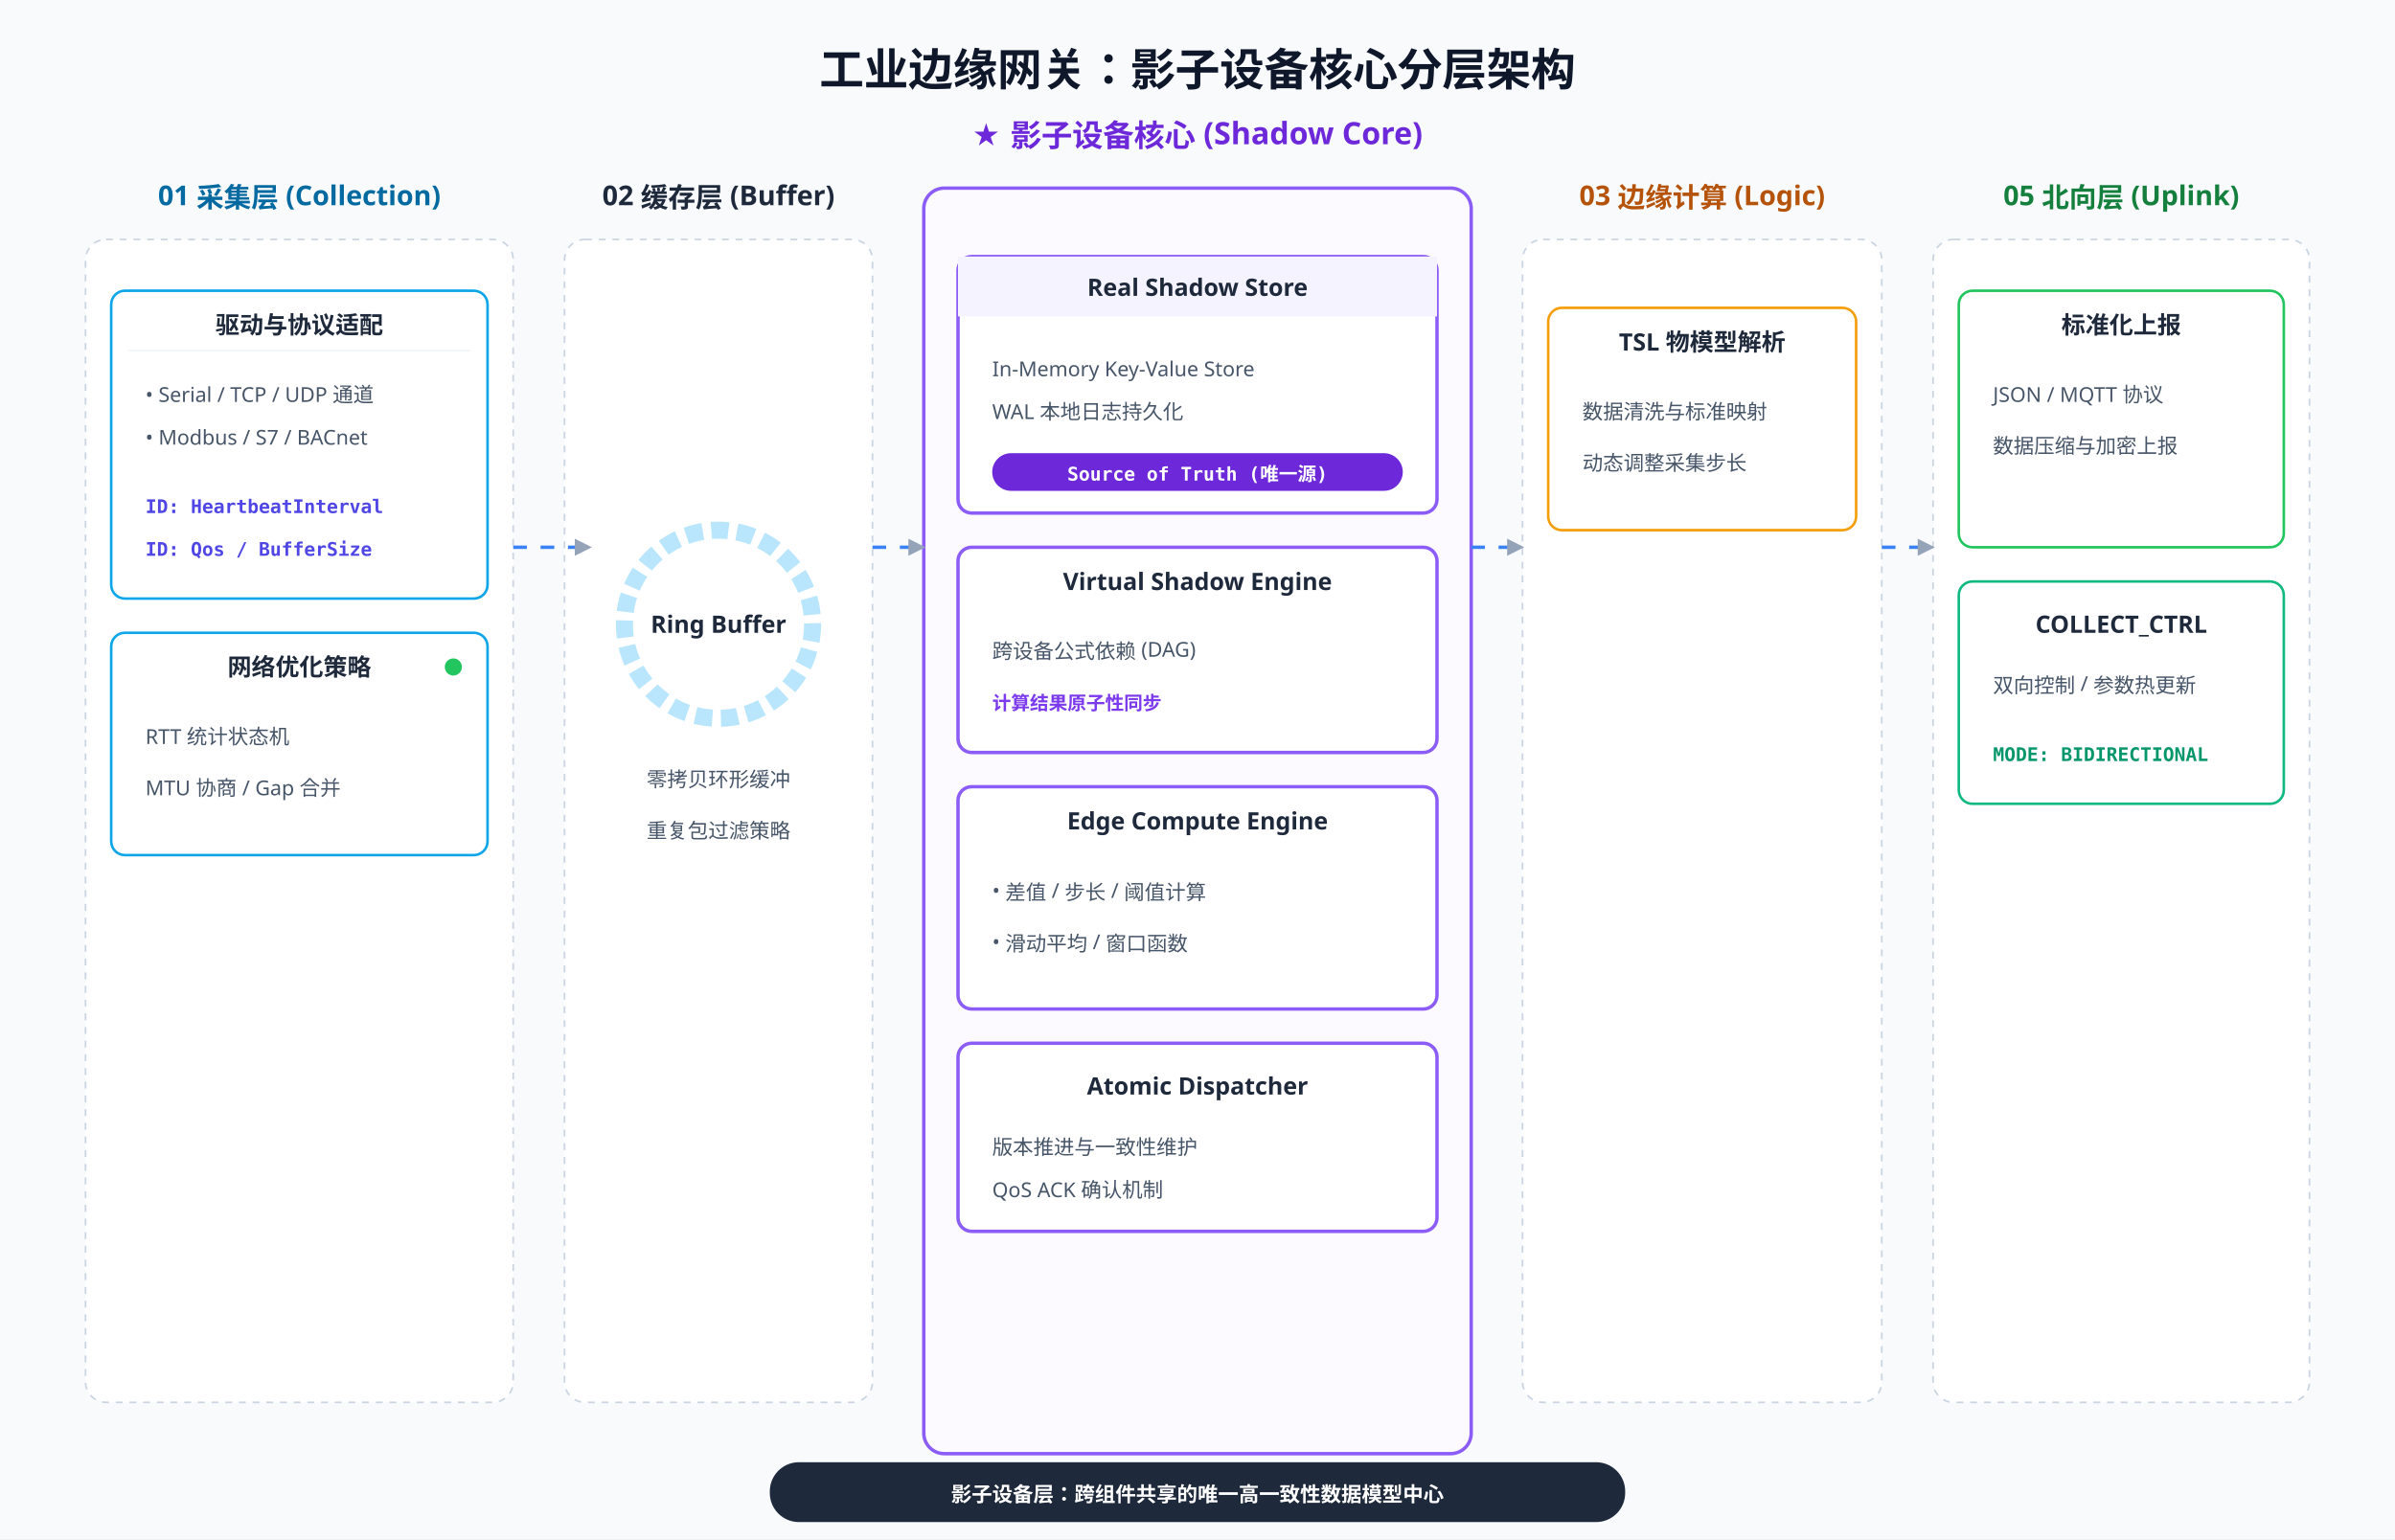
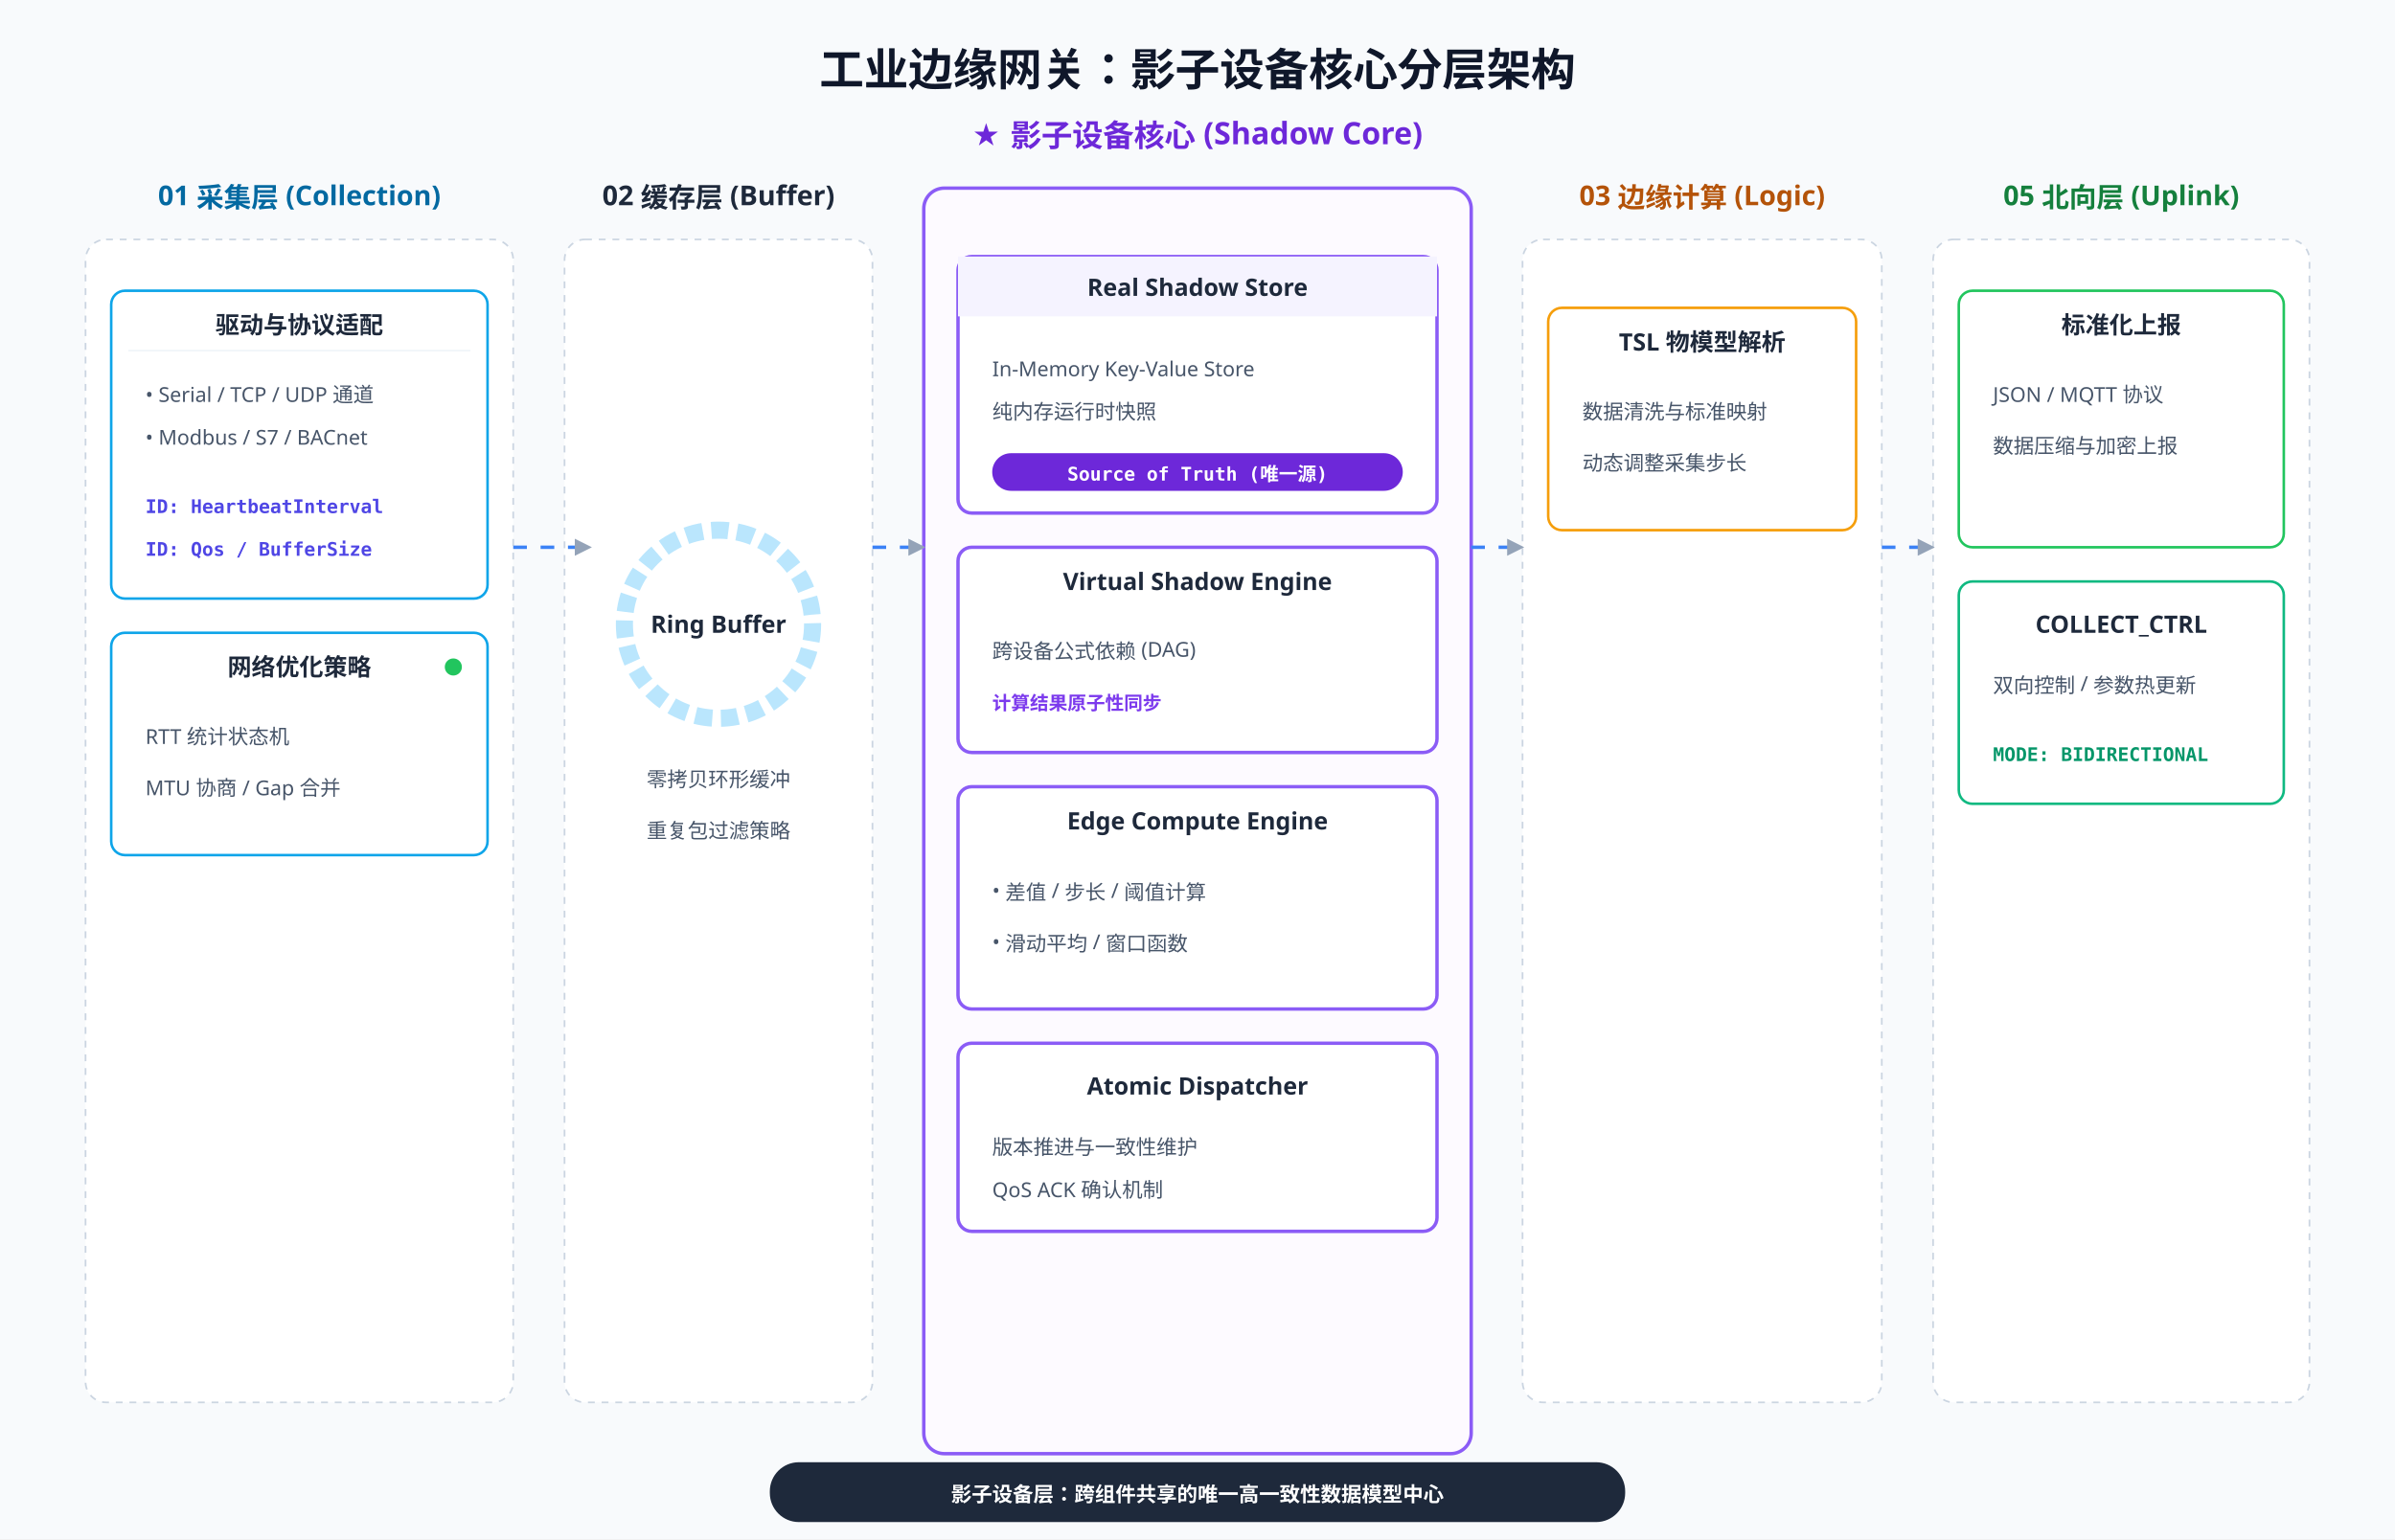
<svg xmlns="http://www.w3.org/2000/svg" width="1400" height="900" viewBox="0 0 1400 900">
  <defs>
    <filter id="glow" x="-20%" y="-20%" width="140%" height="140%">
      <feGaussianBlur stdDeviation="2" result="blur" />
      <feComposite in="SourceGraphic" in2="blur" operator="over" />
    </filter>
    <style>
      .bg { fill: #f8fafc; } 
      .layer-box { fill: #ffffff; stroke: #cbd5e1; stroke-width: 1; stroke-dasharray: 4,4; }
      .node-rect { fill: #ffffff; stroke: #0ea5e9; stroke-width: 1.5; rx: 8; }
      .node-core { fill: #ffffff; stroke: #8b5cf6; stroke-width: 2; rx: 8; }
      .core-title-bg { fill: #f5f3ff; }
      
      .text-header { fill: #0f172a; font-family: 'Segoe UI', sans-serif; font-size: 26px; font-weight: 800; }
      .text-main { fill: #1e293b; font-family: 'Segoe UI', sans-serif; font-size: 14px; font-weight: 700; }
      .text-sub { fill: #475569; font-family: 'Segoe UI', sans-serif; font-size: 12px; }
      .text-tag { fill: #4f46e5; font-family: 'Consolas', monospace; font-size: 11px; font-weight: bold; }
      
      .flow-line { fill: none; stroke: #94a3b8; stroke-width: 2; marker-end: url(#arrow); }
      .flow-active { stroke: #3b82f6; stroke-dasharray: 8; animation: dash 3s linear infinite; }
      @keyframes dash { from { stroke-dashoffset: 48; } to { stroke-dashoffset: 0; } }
    </style>
    <marker id="arrow" viewBox="0 0 10 10" refX="9" refY="5" markerUnits="strokeWidth" markerWidth="5" markerHeight="5" orient="auto">
      <path d="M 0 0 L 10 5 L 0 10 z" fill="#94a3b8" />
    </marker>
  </defs>
  <rect width="100%" height="100%" class="bg" />
  <text x="700" y="50" text-anchor="middle" class="text-header">工业边缘网关：影子设备核心分层架构</text>
  <g transform="translate(50, 140)">
    <rect width="250" height="680" class="layer-box" rx="12" />
    <text x="125" y="-20" text-anchor="middle" class="text-main" style="fill: #0369a1; font-size: 16px;">01 采集层 (Collection)</text>
    <g transform="translate(15, 30)">
      <rect width="220" height="180" class="node-rect" />
      <text x="110" y="25" text-anchor="middle" class="text-main">驱动与协议适配</text>
      <line x1="10" y1="35" x2="210" y2="35" stroke="#f1f5f9" />
      <text x="20" y="65" class="text-sub">• Serial / TCP / UDP 通道</text>
      <text x="20" y="90" class="text-sub">• Modbus / S7 / BACnet</text>
      <text x="20" y="130" class="text-tag">ID: HeartbeatInterval</text>
      <text x="20" y="155" class="text-tag">ID: Qos / BufferSize</text>
    </g>
    <g transform="translate(15, 230)">
      <rect width="220" height="130" class="node-rect" />
      <text x="110" y="25" text-anchor="middle" class="text-main">网络优化策略</text>
      <text x="20" y="65" class="text-sub">RTT 统计状态机</text>
      <text x="20" y="95" class="text-sub">MTU 协商 / Gap 合并</text>
      <circle cx="200" cy="20" r="5" fill="#22c55e" />
    </g>
  </g>
  <g transform="translate(330, 140)">
    <rect width="180" height="680" class="layer-box" rx="12" />
    <text x="90" y="-20" text-anchor="middle" class="text-main" style="font-size: 16px;">02 缓存层 (Buffer)</text>
    <g transform="translate(15, 150)">
      <circle cx="75" cy="75" r="55" fill="none" stroke="#bae6fd" stroke-width="10" stroke-dasharray="10 5">
        <animateTransform attributeName="transform" type="rotate" from="0 75 75" to="360 75 75" dur="8s" repeatCount="indefinite" />
      </circle>
      <text x="75" y="80" text-anchor="middle" class="text-main">Ring Buffer</text>
      <text x="75" y="170" text-anchor="middle" class="text-sub">零拷贝环形缓冲</text>
      <text x="75" y="200" text-anchor="middle" class="text-sub">重复包过滤策略</text>
    </g>
  </g>
  <g transform="translate(540, 110)">
    <rect width="320" height="740" class="layer-box" rx="12" style="stroke: #8b5cf6; stroke-dasharray: none; fill: #fdfaff; stroke-width: 2;" />
    <text x="160" y="-25" text-anchor="middle" class="text-main" style="fill: #6d28d9; font-size: 18px;">★ 影子设备核心 (Shadow Core)</text>
    <g transform="translate(20, 40)">
      <rect width="280" height="150" class="node-core" />
      <rect width="280" height="35" class="core-title-bg" rx="8 8 0 0" />
      <text x="140" y="23" text-anchor="middle" class="text-main">Real Shadow Store</text>
      <text x="20" y="70" class="text-sub">In-Memory Key-Value Store</text>
-       <text x="20" y="95" class="text-sub">WAL 本地日志持久化</text>
+       <text x="20" y="95" class="text-sub">纯内存运行时快照</text>
      <rect x="20" y="115" width="240" height="22" rx="11" fill="#6d28d9" />
      <text x="140" y="131" text-anchor="middle" class="text-tag" style="fill: #ffffff;">Source of Truth (唯一源)</text>
    </g>
    <g transform="translate(20, 210)">
      <rect width="280" height="120" class="node-core" />
      <text x="140" y="25" text-anchor="middle" class="text-main">Virtual Shadow Engine</text>
      <text x="20" y="65" class="text-sub">跨设备公式依赖 (DAG)</text>
      <text x="20" y="95" class="text-tag" style="fill:#7c3aed">计算结果原子性同步</text>
    </g>
    <g transform="translate(20, 350)">
      <rect width="280" height="130" class="node-core" />
      <text x="140" y="25" text-anchor="middle" class="text-main">Edge Compute Engine</text>
      <text x="20" y="65" class="text-sub">• 差值 / 步长 / 阈值计算</text>
      <text x="20" y="95" class="text-sub">• 滑动平均 / 窗口函数</text>
    </g>
    <g transform="translate(20, 500)">
      <rect width="280" height="110" class="node-core" />
      <text x="140" y="30" text-anchor="middle" class="text-main">Atomic Dispatcher</text>
      <text x="20" y="65" class="text-sub">版本推进与一致性维护</text>
      <text x="20" y="90" class="text-sub">QoS ACK 确认机制</text>
    </g>
  </g>
  <g transform="translate(890, 140)">
    <rect width="210" height="680" class="layer-box" rx="12" />
    <text x="105" y="-20" text-anchor="middle" class="text-main" style="fill: #b45309; font-size: 16px;">03 边缘计算 (Logic)</text>
    <g transform="translate(15, 40)">
      <rect width="180" height="130" class="node-rect" style="stroke:#f59e0b" />
      <text x="90" y="25" text-anchor="middle" class="text-main">TSL 物模型解析</text>
      <text x="20" y="65" class="text-sub">数据清洗与标准映射</text>
      <text x="20" y="95" class="text-sub">动态调整采集步长</text>
    </g>
  </g>
  <g transform="translate(1130, 140)">
    <rect width="220" height="680" class="layer-box" rx="12" />
    <text x="110" y="-20" text-anchor="middle" class="text-main" style="fill: #15803d; font-size: 16px;">05 北向层 (Uplink)</text>
    <g transform="translate(15, 30)">
      <rect width="190" height="150" class="node-rect" style="stroke:#22c55e" />
      <text x="95" y="25" text-anchor="middle" class="text-main">标准化上报</text>
      <text x="20" y="65" class="text-sub">JSON / MQTT 协议</text>
      <text x="20" y="95" class="text-sub">数据压缩与加密上报</text>
    </g>
    <g transform="translate(15, 200)">
      <rect width="190" height="130" class="node-rect" style="stroke:#10b981" />
      <text x="95" y="30" text-anchor="middle" class="text-main">COLLECT_CTRL</text>
      <text x="20" y="65" class="text-sub">双向控制 / 参数热更新</text>
      <text x="20" y="105" class="text-tag" style="fill:#059669">MODE: BIDIRECTIONAL</text>
    </g>
  </g>
  <path d="M 300 320 H 345" class="flow-line flow-active" />
  <path d="M 510 320 H 540" class="flow-line flow-active" />
  <path d="M 860 320 H 890" class="flow-line flow-active" />
  <path d="M 1100 320 H 1130" class="flow-line flow-active" />
  <rect x="450" y="855" width="500" height="35" rx="17" fill="#1e293b" />
  <text x="700" y="878" text-anchor="middle" class="text-sub" style="fill: #ffffff; font-weight: bold;">影子设备层：跨组件共享的唯一高一致性数据模型中心</text>
</svg>
